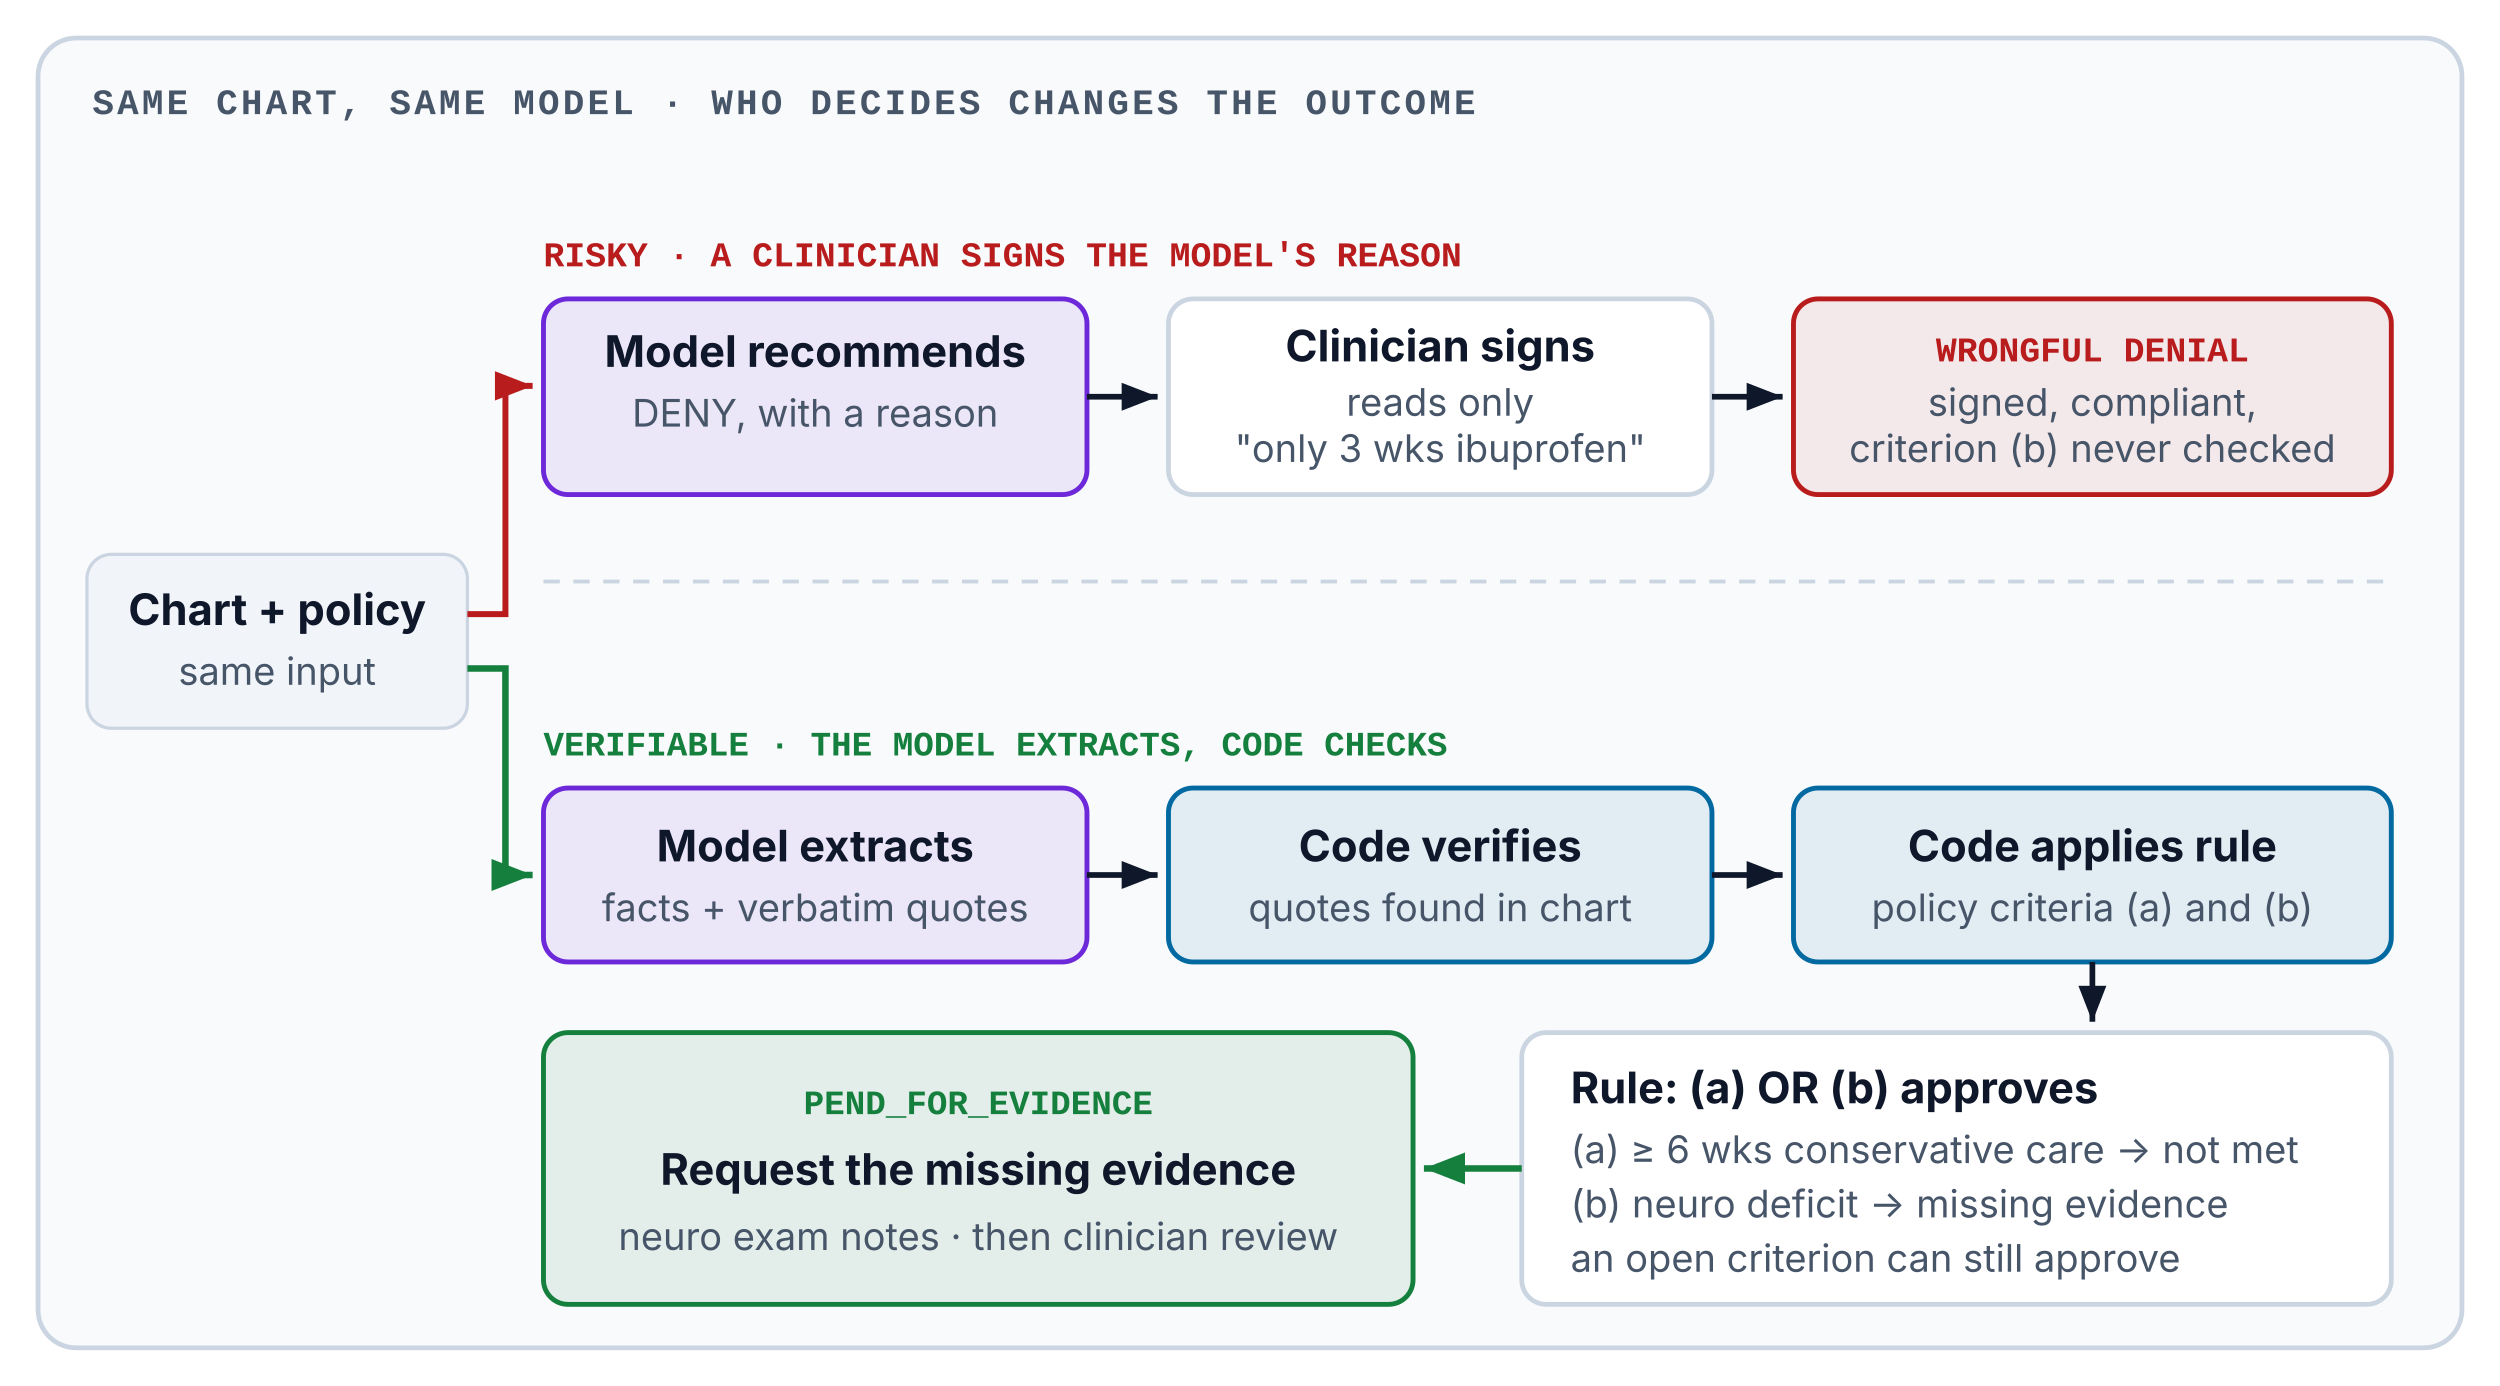
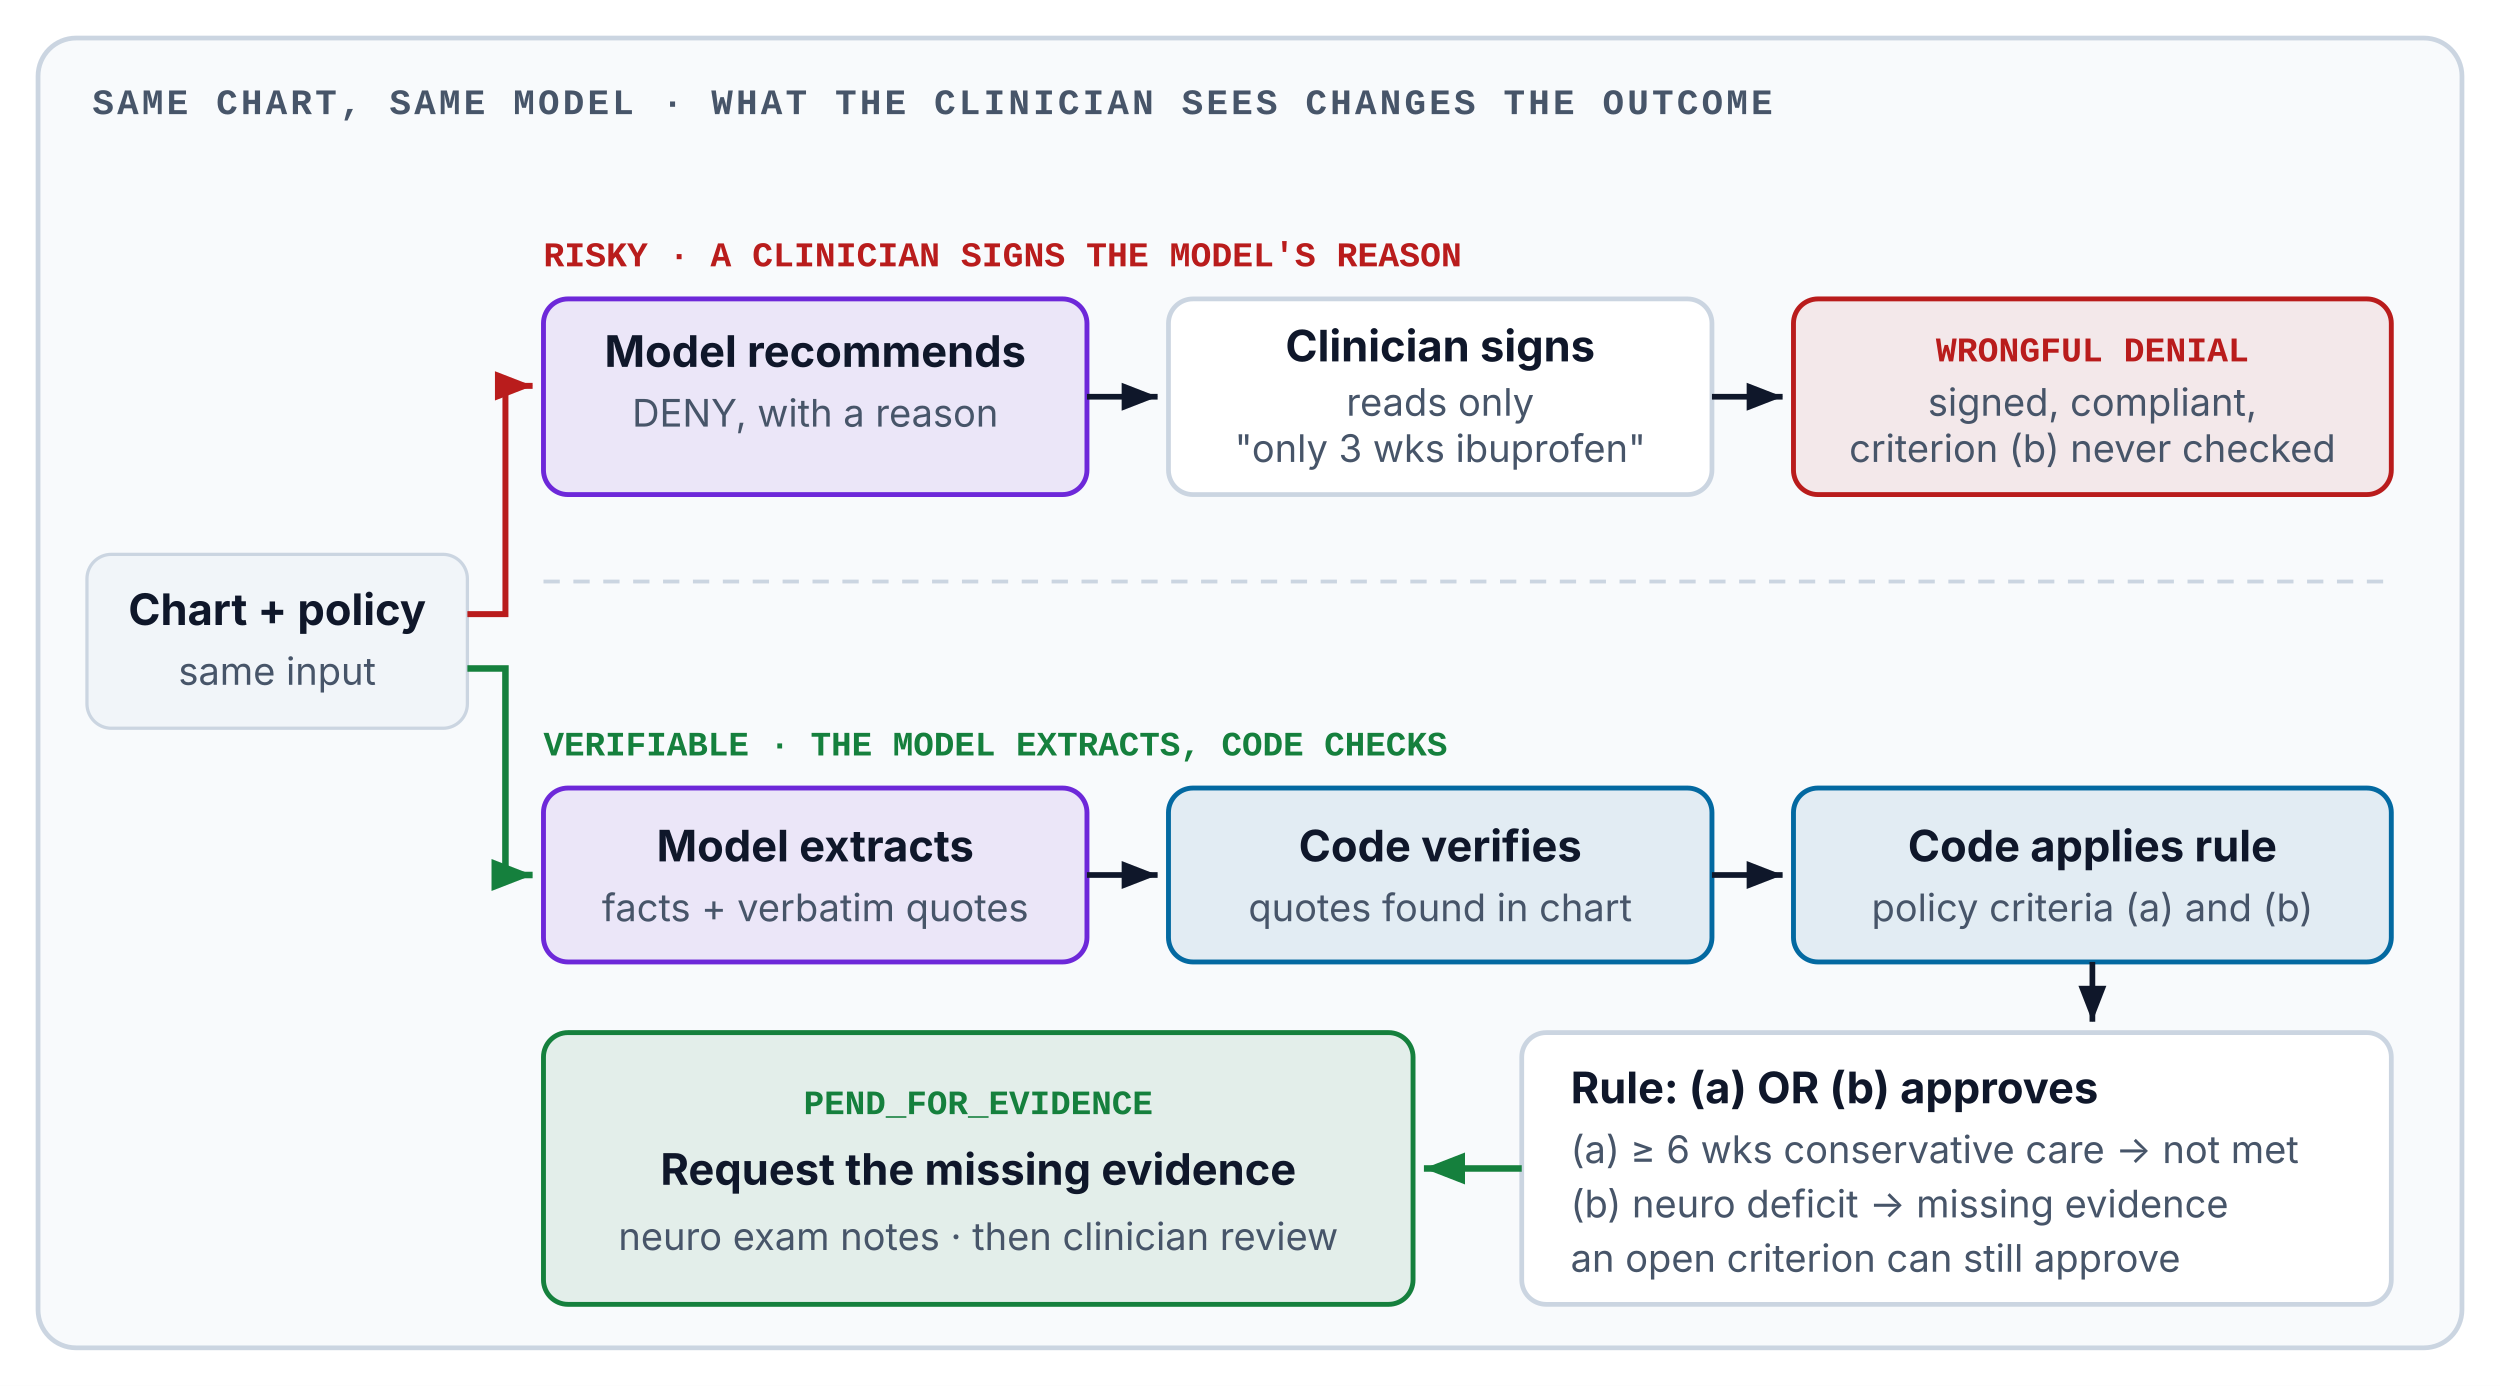
<svg xmlns="http://www.w3.org/2000/svg" viewBox="0 0 920 510" role="img" aria-label="Same chart, same model: when the model decides, its trace becomes the reason and produces a wrongful denial; when the model only extracts quoted facts and code applies the policy rule, the outcome is a request for the missing evidence" width="1840" height="1020">
  <style>
    .t-b { font-family: Inter, 'Segoe UI', Roboto, Helvetica, Arial, sans-serif; font-size: 16px; font-weight: 700; fill: #0f172a; }
    .t-s { font-family: Inter, 'Segoe UI', Roboto, Helvetica, Arial, sans-serif; font-size: 14px; fill: #475569; }
    .t-c { text-anchor: middle; }
    .t-e { text-anchor: end; }
    .t-m-c { font-family: 'JetBrains Mono', 'SFMono-Regular', Consolas, 'Courier New', monospace; font-size: 12px; font-weight: 700; fill: #0369a1; }
    .t-m-g { font-family: 'JetBrains Mono', 'SFMono-Regular', Consolas, 'Courier New', monospace; font-size: 12.6px; font-weight: 700; fill: #15803d; }
    .t-m-r { font-family: 'JetBrains Mono', 'SFMono-Regular', Consolas, 'Courier New', monospace; font-size: 12.8px; font-weight: 700; fill: #b91c1c; }
    .zl { font-family: 'JetBrains Mono', 'SFMono-Regular', Consolas, 'Courier New', monospace; font-size: 13.2px; letter-spacing: 0.09em; font-weight: 700; fill: #475569; }
    .flow { stroke: #0f172a; stroke-width: 2.1; fill: none; }
    .flow-g { stroke: #15803d; stroke-width: 2.4; fill: none; }
    .node-card { fill: #ffffff; stroke: #cbd5e1; stroke-width: 1.75; }
    .node-dim { fill: #f1f5f9; stroke: #cbd5e1; stroke-width: 1.2; }
    .node-good { fill: #15803d; fill-opacity: 0.09; stroke: #15803d; stroke-width: 1.8; }
    .node-bad { fill: #b91c1c; fill-opacity: 0.08; stroke: #b91c1c; stroke-width: 1.8; }
    .node-violet { fill: #6d28d9; fill-opacity: 0.09; stroke: #6d28d9; stroke-width: 1.8; }
    .node-cyan { fill: #0369a1; fill-opacity: 0.09; stroke: #0369a1; stroke-width: 1.8; }
  </style>
  <rect x="0" y="0" width="920" height="510" fill="#ffffff" />
  <defs>
    <marker id="arr-q1w-ink" viewBox="0 0 10 10" refX="9" refY="5" markerWidth="7" markerHeight="7" orient="auto-start-reverse">
      <path d="M 0 1.5 L 9 5 L 0 8.5 z" style="fill:#0f172a" />
    </marker>
    <marker id="arr-q1w-stop" viewBox="0 0 10 10" refX="9" refY="5" markerWidth="7" markerHeight="7" orient="auto-start-reverse">
      <path d="M 0 1.5 L 9 5 L 0 8.5 z" style="fill:#b91c1c" />
    </marker>
    <marker id="arr-q1w-good" viewBox="0 0 10 10" refX="9" refY="5" markerWidth="7" markerHeight="7" orient="auto-start-reverse">
      <path d="M 0 1.5 L 9 5 L 0 8.5 z" style="fill:#15803d" />
    </marker>
  </defs>
  <rect x="14" y="14" width="892" height="482" rx="14" style="fill:#f8fafc;stroke:#cbd5e1;stroke-width:1.75" />
-   <text class="zl" x="34" y="42">SAME CHART, SAME MODEL · WHO DECIDES CHANGES THE OUTCOME</text>
+   <text class="zl" x="34" y="42">SAME CHART, SAME MODEL · WHAT THE CLINICIAN SEES CHANGES THE OUTCOME</text>
  <rect class="node-dim" x="32" y="204" width="140" height="64" rx="9" />
  <text class="t-b t-c" x="102" y="230">Chart + policy</text>
  <text class="t-s t-c" x="102" y="252">same input</text>
  <path d="M 172 226 H 186 V 142 H 196" style="fill:none;stroke:#b91c1c;stroke-width:2.2" marker-end="url(#arr-q1w-stop)" />
  <path d="M 172 246 H 186 V 322 H 196" style="fill:none;stroke:#15803d;stroke-width:2.4" marker-end="url(#arr-q1w-good)" />
  <text class="t-m-r" x="200" y="98">RISKY · A CLINICIAN SIGNS THE MODEL'S REASON</text>
  <rect class="node-violet" x="200" y="110" width="200" height="72" rx="9" />
  <text class="t-b t-c" x="300" y="135">Model recommends</text>
  <text class="t-s t-c" x="300" y="157">DENY, with a reason</text>
  <line class="flow" x1="400" y1="146" x2="426" y2="146" marker-end="url(#arr-q1w-ink)" />
  <rect class="node-card" x="430" y="110" width="200" height="72" rx="9" />
  <text class="t-b t-c" x="530" y="133">Clinician signs</text>
  <text class="t-s t-c" x="530" y="153">reads only</text>
  <text class="t-s t-c" x="530" y="170">"only 3 wks ibuprofen"</text>
  <line class="flow" x1="630" y1="146" x2="656" y2="146" marker-end="url(#arr-q1w-ink)" />
  <rect class="node-bad" x="660" y="110" width="220" height="72" rx="9" />
  <text class="t-m-r t-c" x="770" y="133">WRONGFUL DENIAL</text>
  <text class="t-s t-c" x="770" y="153">signed, compliant,</text>
  <text class="t-s t-c" x="770" y="170">criterion (b) never checked</text>
  <line x1="200" y1="214" x2="880" y2="214" style="stroke:#cbd5e1;stroke-width:1.4;stroke-dasharray:6 5" />
  <text class="t-m-g" x="200" y="278">VERIFIABLE · THE MODEL EXTRACTS, CODE CHECKS</text>
  <rect class="node-violet" x="200" y="290" width="200" height="64" rx="9" />
  <text class="t-b t-c" x="300" y="317">Model extracts</text>
  <text class="t-s t-c" x="300" y="339">facts + verbatim quotes</text>
  <line class="flow" x1="400" y1="322" x2="426" y2="322" marker-end="url(#arr-q1w-ink)" />
  <rect class="node-cyan" x="430" y="290" width="200" height="64" rx="9" />
  <text class="t-b t-c" x="530" y="317">Code verifies</text>
  <text class="t-s t-c" x="530" y="339">quotes found in chart</text>
  <line class="flow" x1="630" y1="322" x2="656" y2="322" marker-end="url(#arr-q1w-ink)" />
  <rect class="node-cyan" x="660" y="290" width="220" height="64" rx="9" />
  <text class="t-b t-c" x="770" y="317">Code applies rule</text>
  <text class="t-s t-c" x="770" y="339">policy criteria (a) and (b)</text>
  <line class="flow" x1="770" y1="354" x2="770" y2="376" marker-end="url(#arr-q1w-ink)" />
  <rect class="node-card" x="560" y="380" width="320" height="100" rx="9" />
  <text class="t-b" x="578" y="406">Rule: (a) OR (b) approves</text>
  <text class="t-s" x="578" y="428">(a) ≥ 6 wks conservative care → not met</text>
  <text class="t-s" x="578" y="448">(b) neuro deficit → missing evidence</text>
  <text class="t-s" x="578" y="468">an open criterion can still approve</text>
  <line class="flow-g" x1="560" y1="430" x2="524" y2="430" marker-end="url(#arr-q1w-good)" />
  <rect class="node-good" x="200" y="380" width="320" height="100" rx="9" />
  <text class="t-m-g t-c" x="360" y="410">PEND_FOR_EVIDENCE</text>
  <text class="t-b t-c" x="360" y="436">Request the missing evidence</text>
  <text class="t-s t-c" x="360" y="460">neuro exam notes · then clinician review</text>
</svg>
